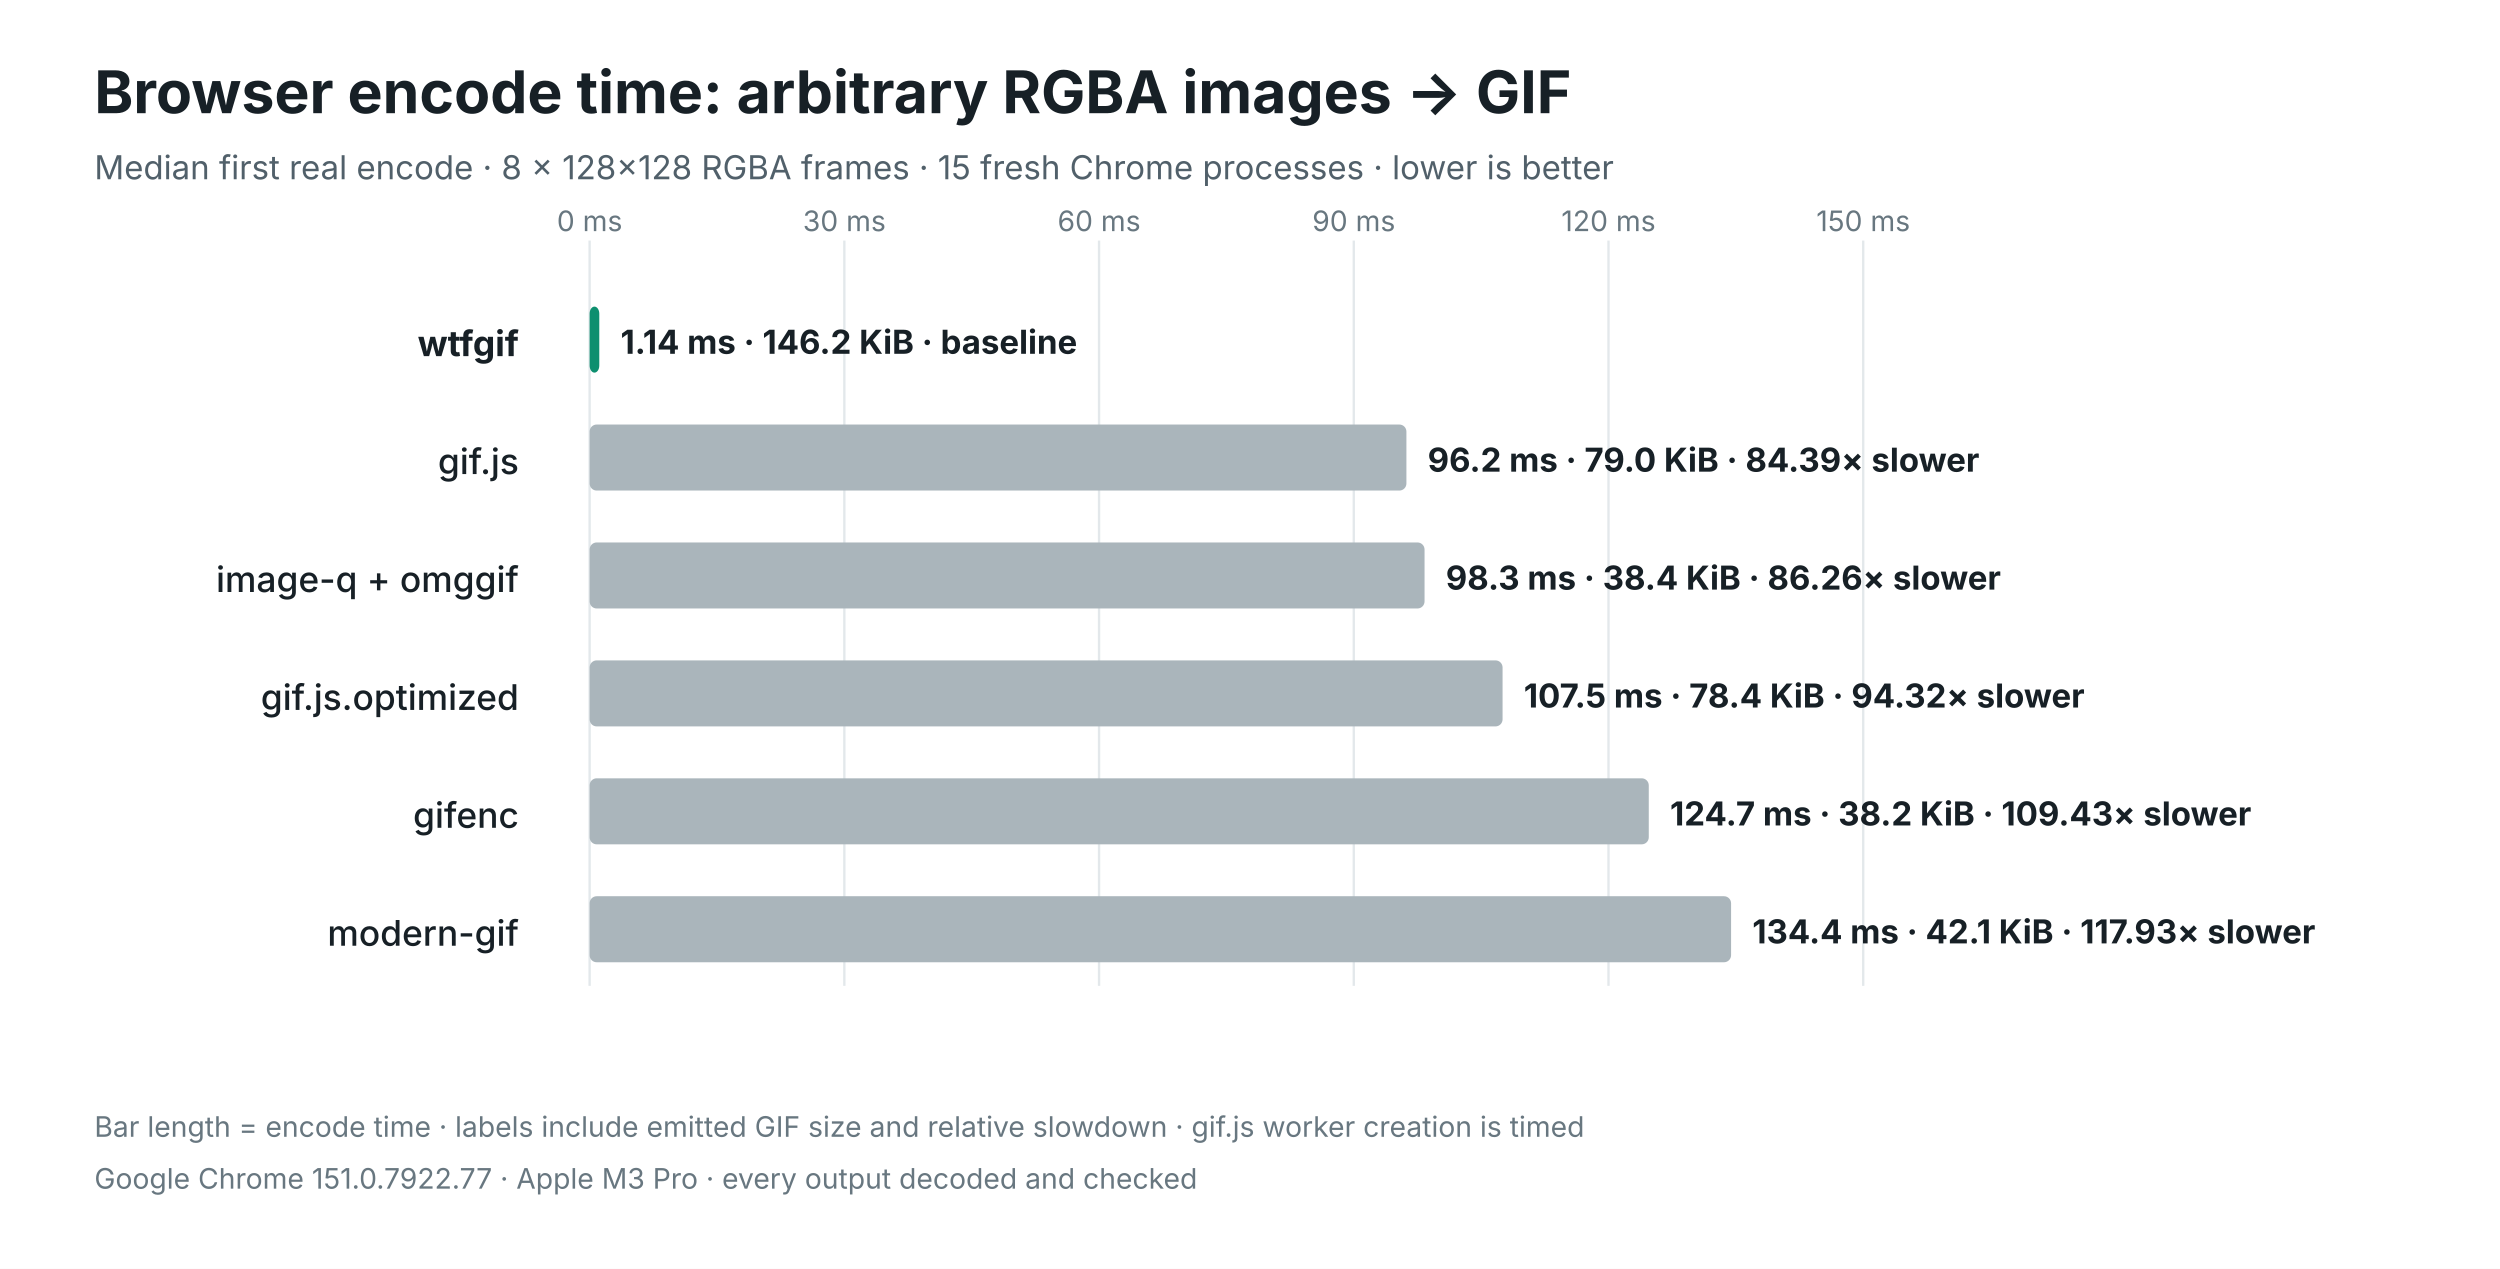
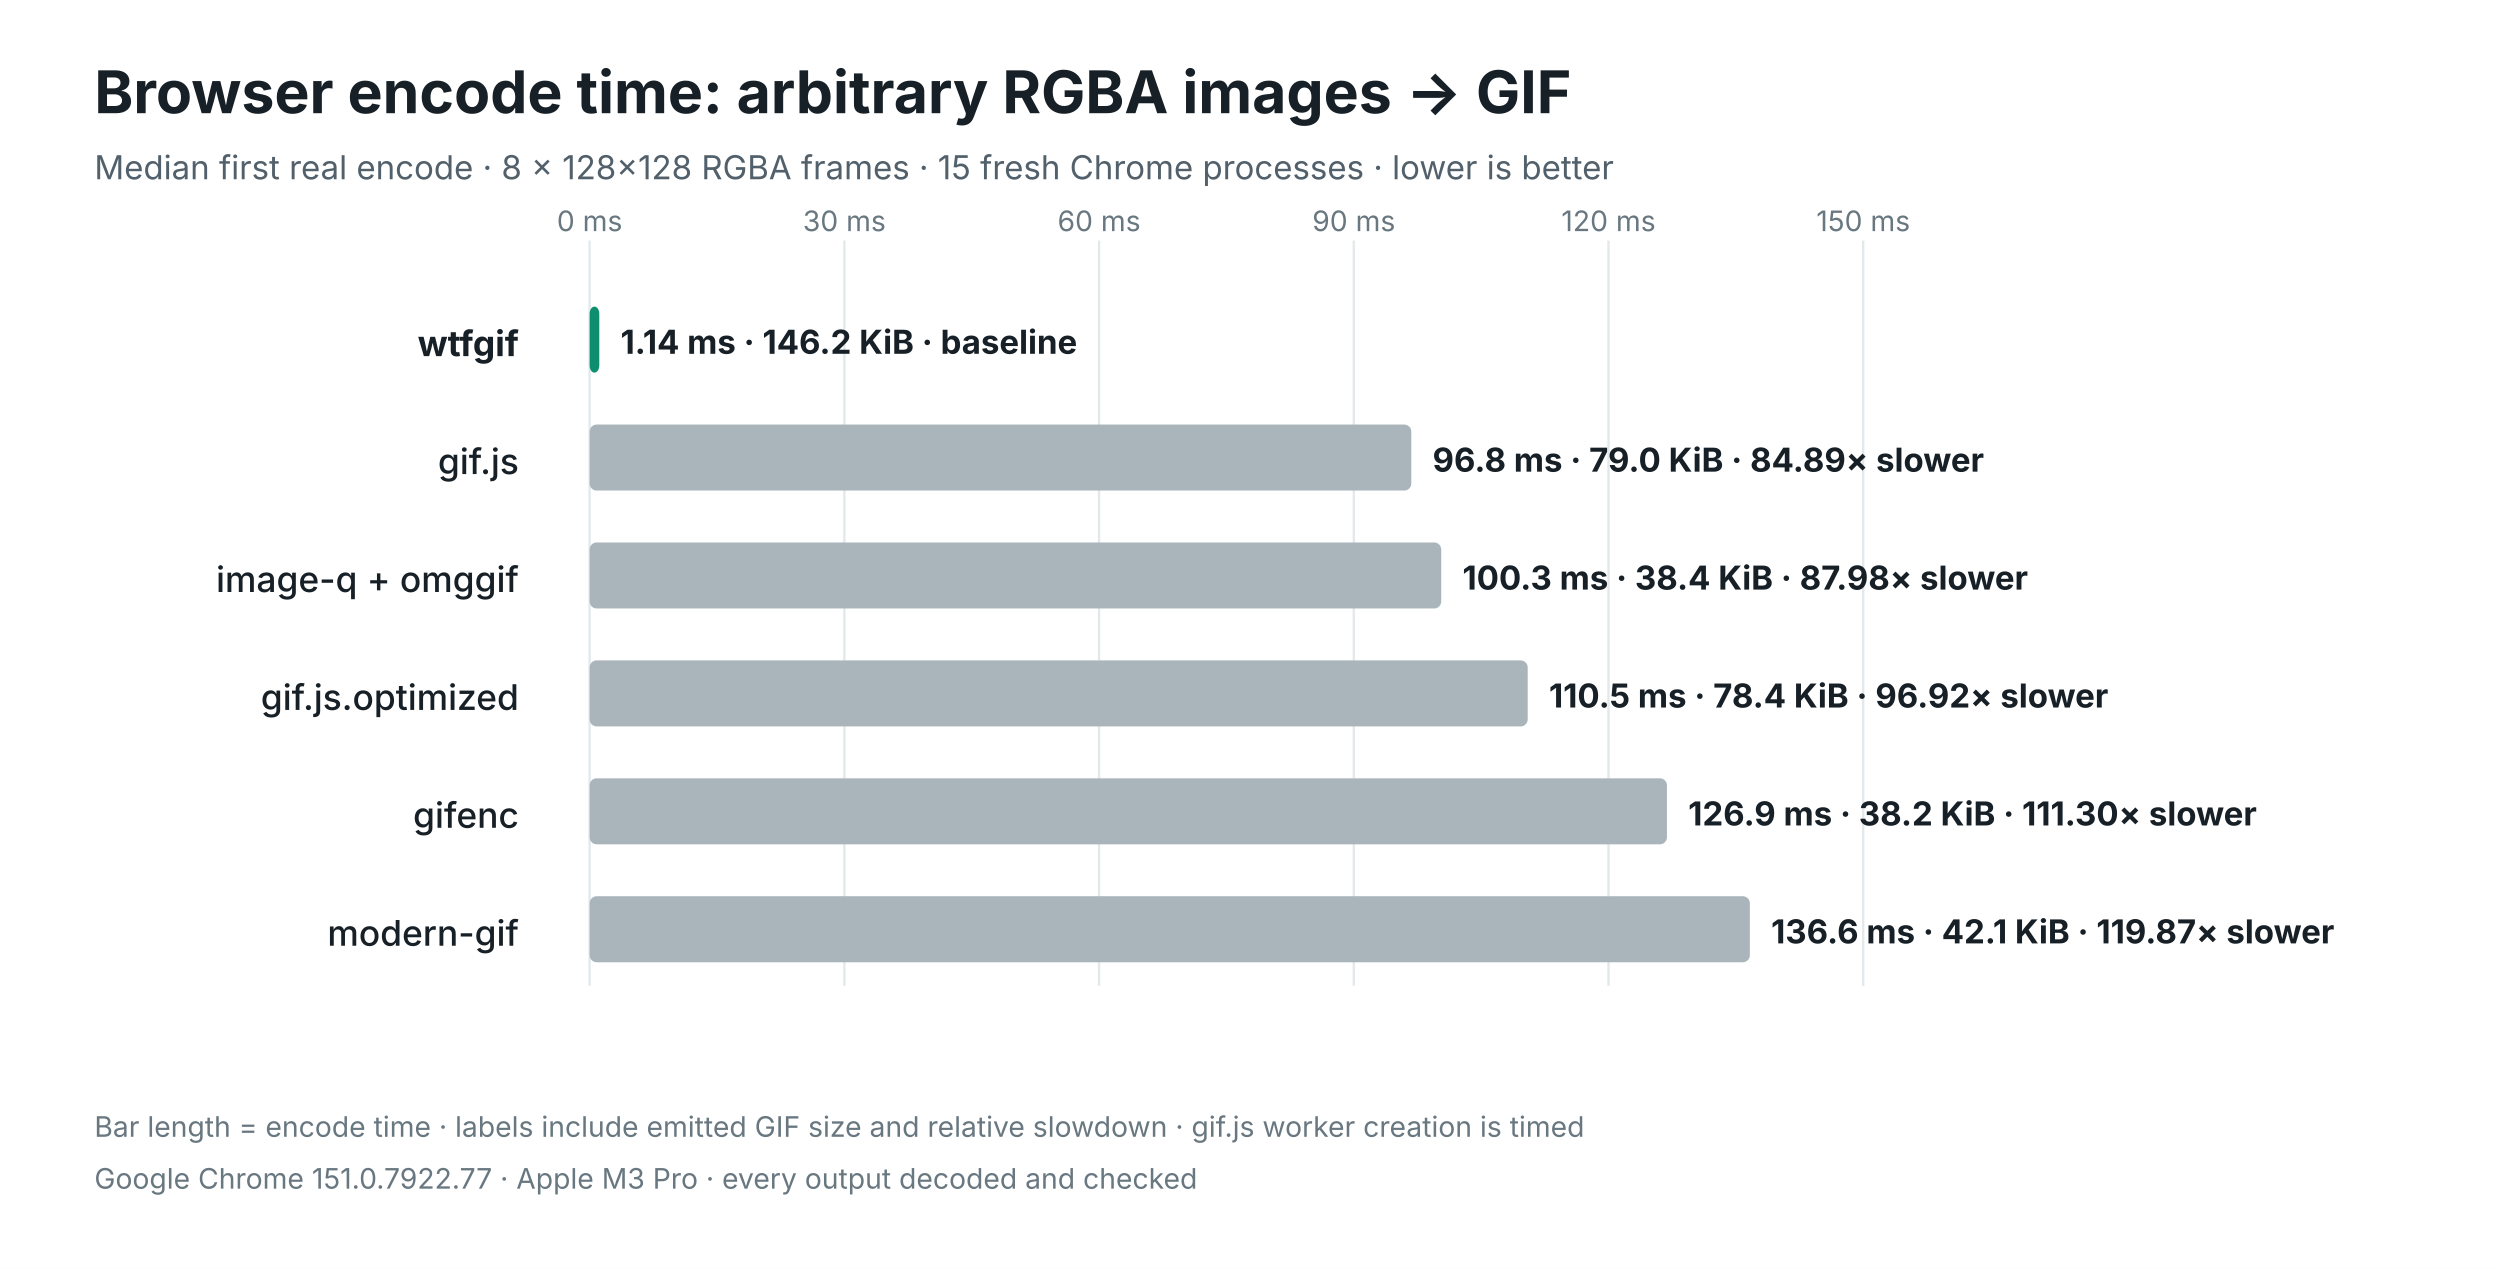
<svg xmlns="http://www.w3.org/2000/svg" width="1060" height="538" viewBox="0 0 1060 538" role="img" aria-labelledby="title desc">
  <rect width="100%" height="100%" fill="#ffffff" />
  <g font-family="ui-sans-serif, -apple-system, BlinkMacSystemFont, Segoe UI, sans-serif" fill="#172026">
    <text x="40" y="48" font-size="25" font-weight="700">Browser encode time: arbitrary RGBA images → GIF</text>
    <text x="40" y="76" font-size="14" fill="#51606a">Median first real encode · 8 × 128×128 RGBA frames · 15 fresh Chrome processes · lower is better</text>
    <line x1="250" y1="102" x2="250" y2="418" stroke="#e3e8eb" stroke-width="1" />
    <text x="250" y="98" text-anchor="middle" font-size="12" fill="#687780">0 ms</text>
    <line x1="358" y1="102" x2="358" y2="418" stroke="#e3e8eb" stroke-width="1" />
    <text x="358" y="98" text-anchor="middle" font-size="12" fill="#687780">30 ms</text>
    <line x1="466" y1="102" x2="466" y2="418" stroke="#e3e8eb" stroke-width="1" />
    <text x="466" y="98" text-anchor="middle" font-size="12" fill="#687780">60 ms</text>
    <line x1="574" y1="102" x2="574" y2="418" stroke="#e3e8eb" stroke-width="1" />
    <text x="574" y="98" text-anchor="middle" font-size="12" fill="#687780">90 ms</text>
    <line x1="682" y1="102" x2="682" y2="418" stroke="#e3e8eb" stroke-width="1" />
    <text x="682" y="98" text-anchor="middle" font-size="12" fill="#687780">120 ms</text>
    <line x1="790" y1="102" x2="790" y2="418" stroke="#e3e8eb" stroke-width="1" />
    <text x="790" y="98" text-anchor="middle" font-size="12" fill="#687780">150 ms</text>
    <text x="220" y="151" text-anchor="end" font-size="15" font-weight="700">wtfgif</text>
    <rect x="250" y="130" width="4.1" height="28" rx="3" fill="#0d8f6f" />
    <text x="263.1" y="150" text-anchor="start" font-size="14" font-weight="700" fill="#172026">1.14 ms · 146.2 KiB · baseline</text>
    <text x="220" y="201" text-anchor="end" font-size="15" font-weight="500">gif.js</text>
-     <rect x="250" y="180" width="346.32" height="28" rx="3" fill="#aab5bb" />
-     <text x="605.32" y="200" text-anchor="start" font-size="14" font-weight="700" fill="#172026">96.2 ms · 79.0 KiB · 84.39× slower</text>
+     <rect x="250" y="180" width="348.39" height="28" rx="3" fill="#aab5bb" />
+     <text x="607.39" y="200" text-anchor="start" font-size="14" font-weight="700" fill="#172026">96.8 ms · 79.0 KiB · 84.89× slower</text>
    <text x="220" y="251" text-anchor="end" font-size="15" font-weight="500">image-q + omggif</text>
-     <rect x="250" y="230" width="354.01" height="28" rx="3" fill="#aab5bb" />
-     <text x="613.01" y="250" text-anchor="start" font-size="14" font-weight="700" fill="#172026">98.3 ms · 38.4 KiB · 86.26× slower</text>
+     <rect x="250" y="230" width="361.08" height="28" rx="3" fill="#aab5bb" />
+     <text x="620.08" y="250" text-anchor="start" font-size="14" font-weight="700" fill="#172026">100.3 ms · 38.4 KiB · 87.98× slower</text>
    <text x="220" y="301" text-anchor="end" font-size="15" font-weight="500">gif.js.optimized</text>
-     <rect x="250" y="280" width="387.09" height="28" rx="3" fill="#aab5bb" />
-     <text x="646.09" y="300" text-anchor="start" font-size="14" font-weight="700" fill="#172026">107.5 ms · 78.4 KiB · 94.32× slower</text>
+     <rect x="250" y="280" width="397.75" height="28" rx="3" fill="#aab5bb" />
+     <text x="656.75" y="300" text-anchor="start" font-size="14" font-weight="700" fill="#172026">110.5 ms · 78.4 KiB · 96.92× slower</text>
    <text x="220" y="351" text-anchor="end" font-size="15" font-weight="500">gifenc</text>
-     <rect x="250" y="330" width="449.08" height="28" rx="3" fill="#aab5bb" />
-     <text x="708.08" y="350" text-anchor="start" font-size="14" font-weight="700" fill="#172026">124.7 ms · 38.2 KiB · 109.43× slower</text>
+     <rect x="250" y="330" width="456.79" height="28" rx="3" fill="#aab5bb" />
+     <text x="715.79" y="350" text-anchor="start" font-size="14" font-weight="700" fill="#172026">126.9 ms · 38.2 KiB · 111.30× slower</text>
    <text x="220" y="401" text-anchor="end" font-size="15" font-weight="500">modern-gif</text>
-     <rect x="250" y="380" width="483.98" height="28" rx="3" fill="#aab5bb" />
-     <text x="742.98" y="400" text-anchor="start" font-size="14" font-weight="700" fill="#172026">134.4 ms · 42.1 KiB · 117.93× slower</text>
+     <rect x="250" y="380" width="491.94" height="28" rx="3" fill="#aab5bb" />
+     <text x="750.94" y="400" text-anchor="start" font-size="14" font-weight="700" fill="#172026">136.6 ms · 42.1 KiB · 119.87× slower</text>
    <text x="40" y="482" font-size="12" fill="#687780">Bar length = encode time · labels include emitted GIF size and relative slowdown · gif.js worker creation is timed</text>
    <text x="40" y="504" font-size="12" fill="#687780">Google Chrome 151.0.7922.77 · Apple M3 Pro · every output decoded and checked</text>
  </g>
</svg>
